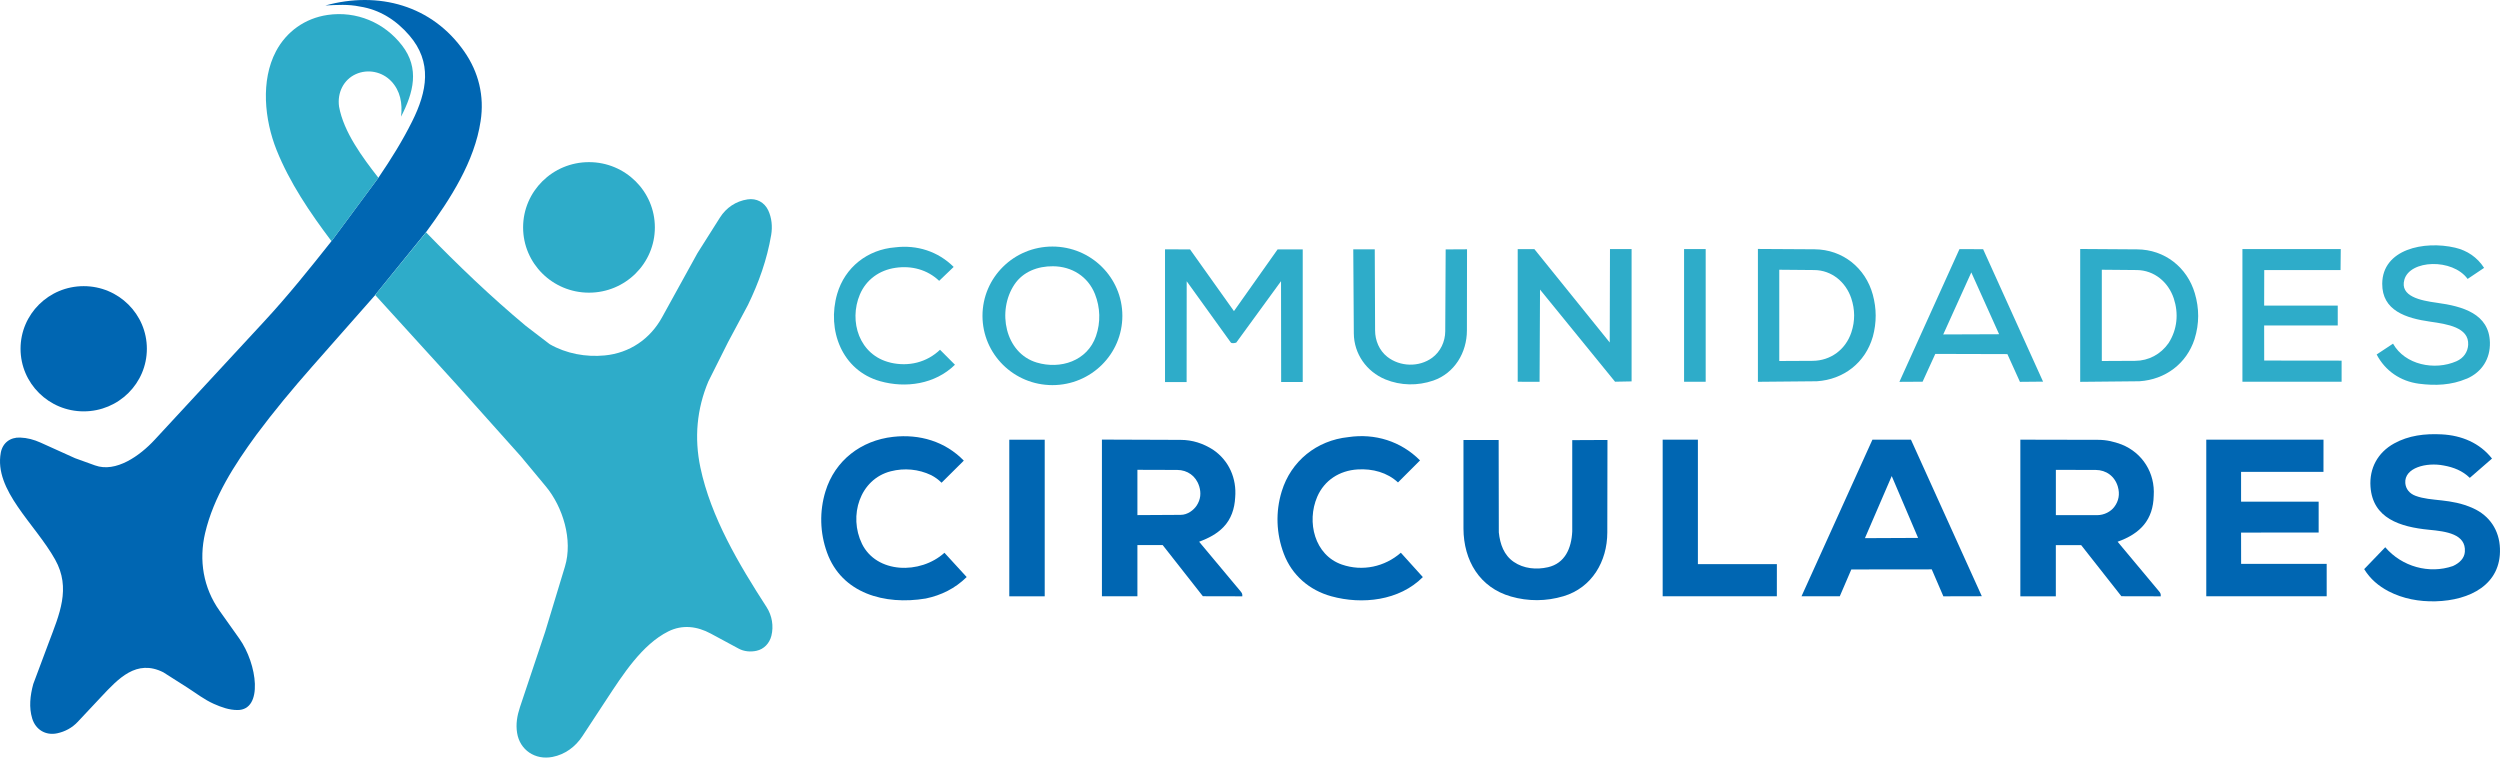
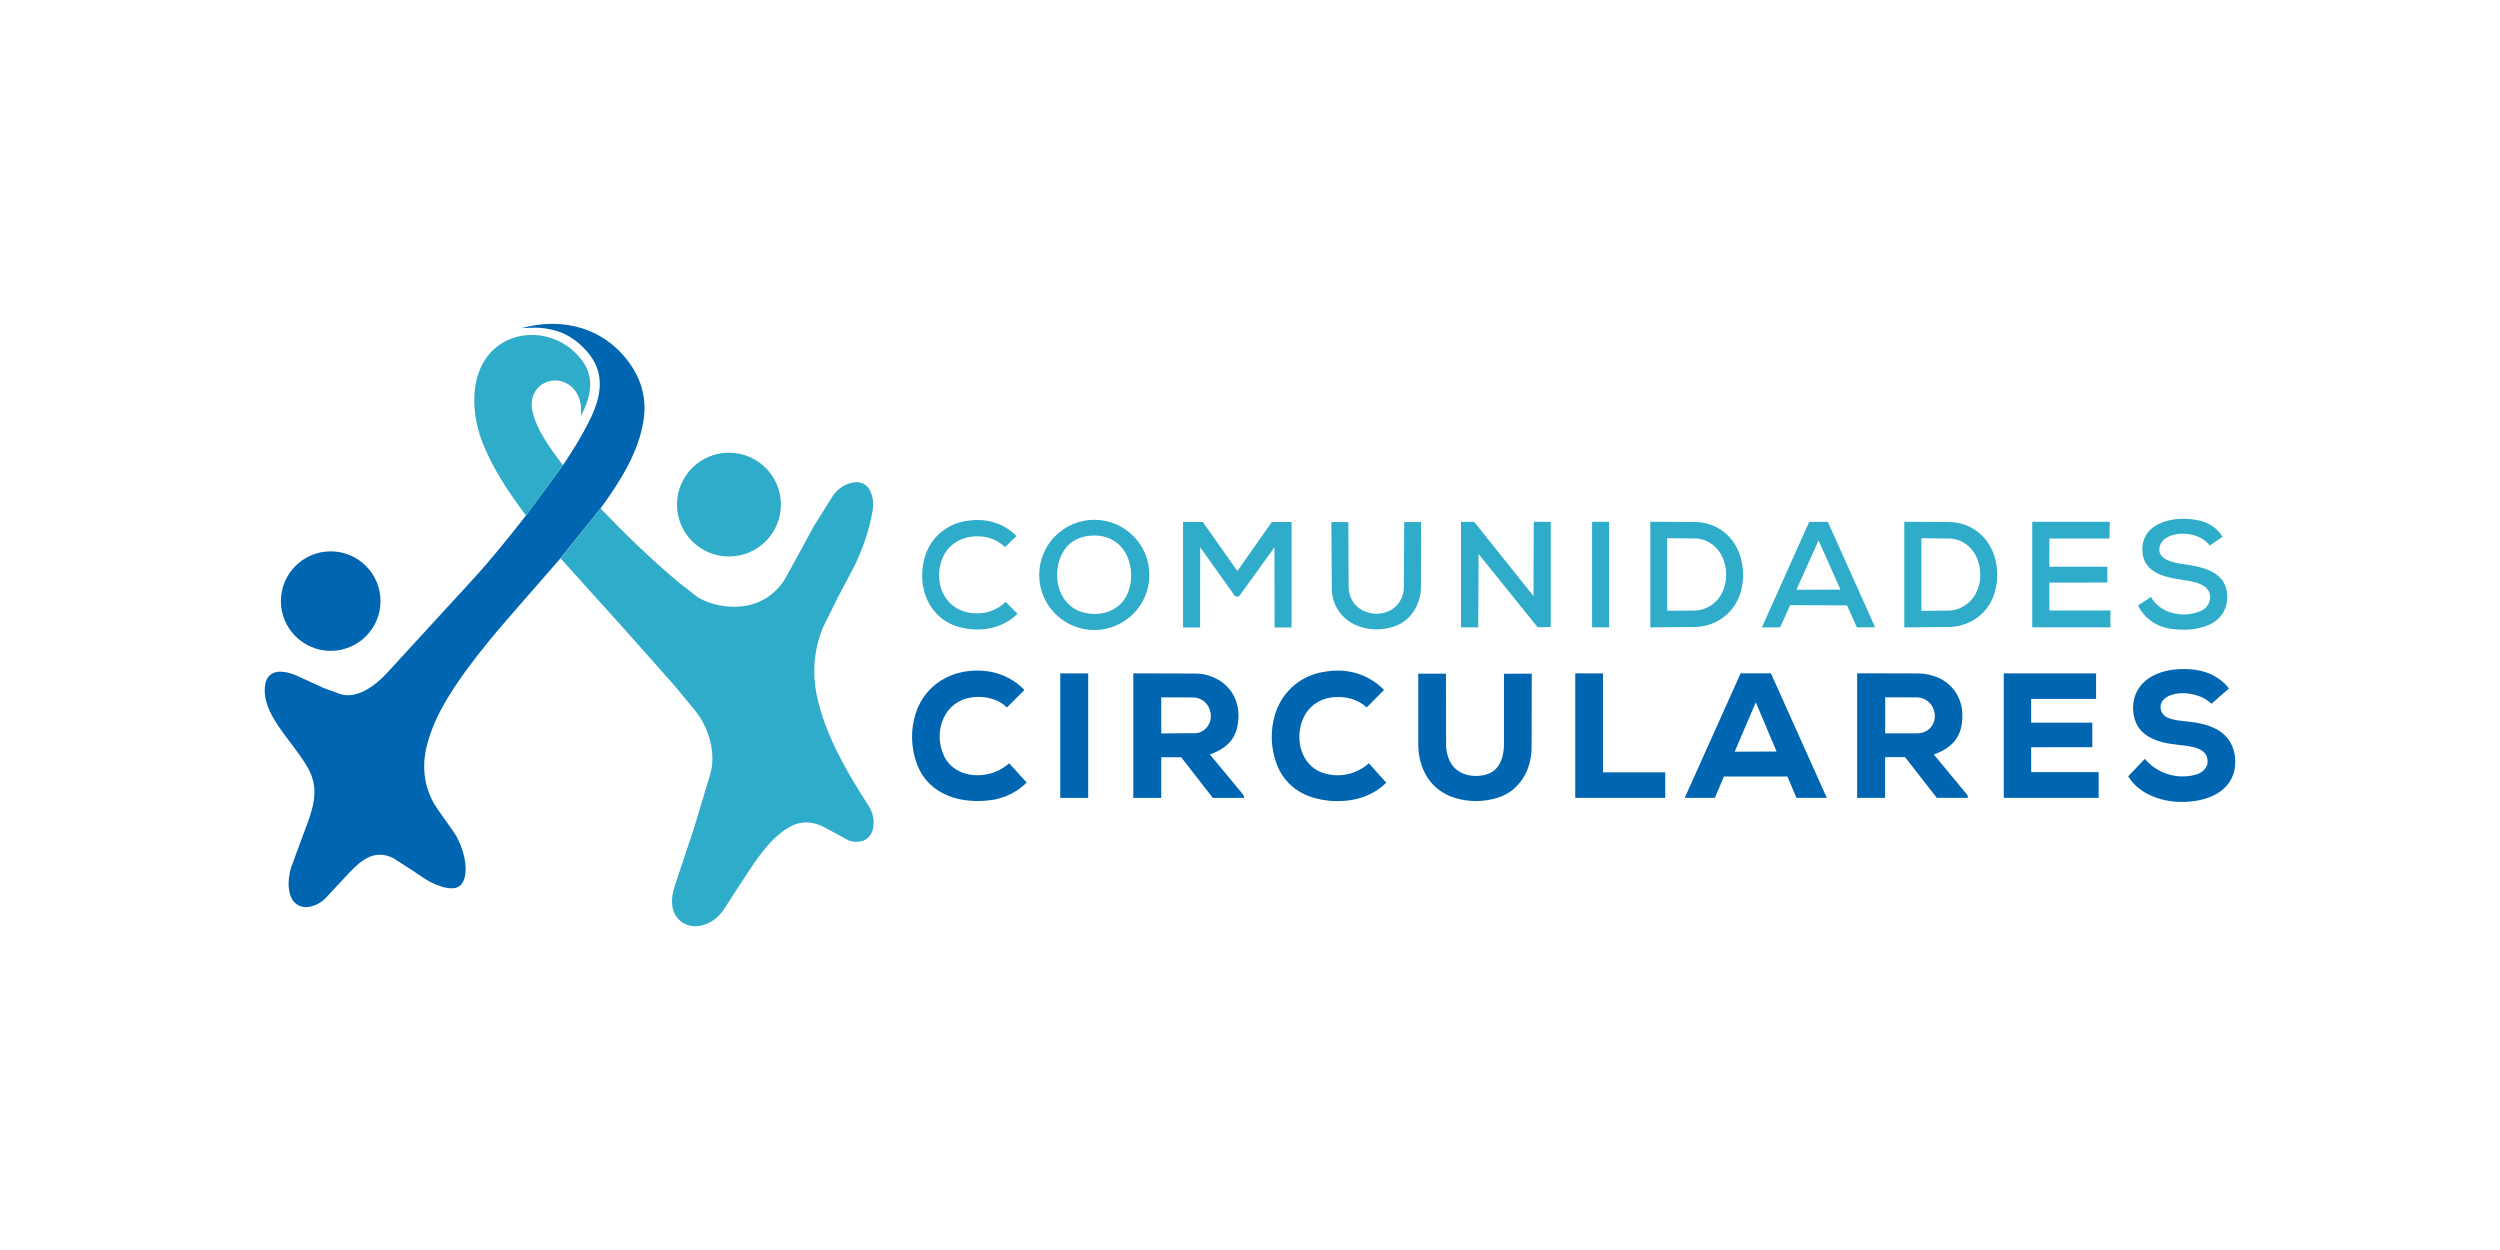
- <svg xmlns="http://www.w3.org/2000/svg" width="165" height="50" viewBox="0 0 165 50" fill="none">
-   <path d="M38.873 19.316C41.274 19.316 43.221 17.387 43.221 15.009C43.221 12.63 41.274 10.701 38.873 10.701C36.471 10.701 34.525 12.63 34.525 15.009C34.525 17.387 36.471 19.316 38.873 19.316Z" fill="#2EACC9" />
-   <path d="M24.767 19.469L20.62 24.174C19.313 25.659 18.088 27.128 16.908 28.712C15.467 30.69 14.099 32.792 13.538 35.181C13.115 36.978 13.419 38.801 14.489 40.308L15.788 42.138C16.991 43.829 17.38 46.867 15.675 46.862C15.125 46.862 14.616 46.678 14.11 46.454C13.472 46.169 12.941 45.749 12.355 45.374L10.779 44.371C9.004 43.481 7.81 44.788 6.682 45.988L5.121 47.651C4.758 48.037 4.289 48.289 3.769 48.399C3.014 48.558 2.353 48.161 2.127 47.424C1.9 46.687 1.989 45.903 2.196 45.144L3.216 42.417C3.913 40.557 4.703 38.828 3.639 36.932C2.323 34.575 -0.405 32.367 0.051 29.882C0.17 29.235 0.67 28.854 1.325 28.879C1.798 28.895 2.243 29.016 2.68 29.213L4.955 30.241L6.273 30.717C7.65 31.216 9.239 30.076 10.21 29.024L17.433 21.218C19.009 19.516 20.435 17.738 21.878 15.916L24.974 11.732C25.82 10.488 26.555 9.309 27.196 8.024C28.197 6.027 28.543 4.1 27.011 2.33C26.154 1.338 25.068 0.634 23.744 0.431C22.986 0.273 22.254 0.322 21.471 0.363C24.988 -0.607 28.523 0.355 30.641 3.399C31.592 4.763 31.979 6.342 31.719 8.002C31.321 10.649 29.74 13.118 28.117 15.326L24.764 19.461L24.767 19.469Z" fill="#0066B2" />
-   <path d="M28.12 15.335C30.229 17.508 32.388 19.576 34.707 21.511L36.285 22.719C37.375 23.341 38.663 23.579 39.912 23.459C41.562 23.3 42.911 22.368 43.694 20.946L46.035 16.702L47.517 14.359C47.926 13.713 48.562 13.277 49.341 13.159C49.927 13.071 50.453 13.345 50.707 13.891C50.931 14.376 50.992 14.943 50.898 15.505C50.624 17.129 50.082 18.647 49.363 20.13L48.053 22.579L46.754 25.169C45.985 26.996 45.817 28.914 46.226 30.857C46.917 34.137 48.777 37.258 50.591 40.064C50.961 40.636 51.069 41.33 50.911 41.963C50.787 42.459 50.422 42.845 49.93 42.952C49.532 43.039 49.106 43.001 48.752 42.809L46.911 41.817C46.013 41.332 45.04 41.209 44.111 41.672C42.373 42.538 41.101 44.535 40.028 46.166L38.436 48.591C37.974 49.295 37.283 49.799 36.46 49.958C35.321 50.18 34.309 49.501 34.129 48.374C34.035 47.794 34.129 47.243 34.317 46.673L35.981 41.697L37.286 37.395C37.82 35.636 37.154 33.463 36.023 32.101L34.373 30.115L30.138 25.38L24.758 19.467" fill="#2EACC9" />
-   <path d="M21.878 15.918C20.443 14.014 19.119 12.057 18.254 9.901C17.452 7.893 17.198 5.314 18.212 3.391C18.901 2.084 20.131 1.207 21.61 0.988C23.525 0.705 25.372 1.489 26.538 3.002C27.705 4.514 27.293 6.112 26.469 7.698C26.574 6.819 26.42 5.991 25.823 5.361C25.225 4.731 24.28 4.533 23.481 4.895C22.682 5.257 22.248 6.114 22.378 7.038C22.682 8.717 23.921 10.381 24.974 11.734" fill="#2EACC9" />
-   <path d="M5.524 27.15C7.826 27.15 9.693 25.3 9.693 23.018C9.693 20.736 7.826 18.886 5.524 18.886C3.222 18.886 1.356 20.736 1.356 23.018C1.356 25.3 3.222 27.15 5.524 27.15Z" fill="#0066B2" />
-   <path d="M142.485 39.012C142.584 39.129 142.62 39.192 142.609 39.357L140.011 39.351L137.357 35.978H135.685V39.357H133.343V29.018L138.485 29.029C139.032 29.029 139.53 29.15 140.027 29.336C141.418 29.893 142.244 31.233 142.145 32.72C142.109 34.29 141.282 35.214 139.762 35.754L142.482 39.009L142.485 39.012ZM139.779 32.123C139.577 31.433 139.01 31.019 138.316 31.016L135.687 31.011V34H138.405C138.88 34 139.306 33.767 139.538 33.463C139.839 33.068 139.92 32.611 139.779 32.126V32.123Z" fill="#0066B2" />
-   <path d="M81.866 39.014C81.963 39.132 82.007 39.192 81.993 39.357L79.389 39.351L76.738 35.976H75.069V39.354H72.727V29.013L77.924 29.032C78.707 29.032 79.417 29.271 80.058 29.679C81.112 30.391 81.631 31.581 81.521 32.838C81.482 33.572 81.258 34.263 80.744 34.792C80.307 35.241 79.782 35.513 79.143 35.756L81.864 39.012L81.866 39.014ZM79.141 32.079C78.933 31.416 78.372 31.019 77.698 31.016L75.069 31.008V33.997L77.919 33.981C78.386 33.981 78.781 33.663 78.975 33.375C79.248 32.962 79.284 32.534 79.143 32.077L79.141 32.079Z" fill="#0066B2" />
-   <path d="M153.031 35.145L147.911 35.151L147.914 37.217H153.561V39.354H145.614V29.018H153.351L153.349 31.142H147.911V33.112H153.031V35.145Z" fill="#0066B2" />
-   <path d="M127.497 37.578L122.187 37.584L121.426 39.354H118.9L123.58 29.018H126.123L130.8 39.351L128.262 39.357L127.497 37.581V37.578ZM126.593 35.499L124.854 31.419L123.085 35.518L126.59 35.502L126.593 35.499Z" fill="#0066B2" />
-   <path d="M164.997 36.2C165.083 38.584 163.01 39.628 160.751 39.686C159.657 39.713 158.606 39.521 157.642 39.023C156.984 38.675 156.436 38.217 156.036 37.562L157.426 36.118C158.532 37.406 160.329 37.899 161.893 37.359C162.338 37.157 162.651 36.839 162.681 36.419C162.767 35.244 161.44 35.071 160.32 34.965C158.391 34.778 156.602 34.206 156.453 32.129C156.367 30.912 156.926 29.868 158.012 29.268C158.968 28.739 160.038 28.61 161.152 28.668C162.463 28.734 163.665 29.235 164.472 30.265L163.007 31.539C162.526 31.071 161.935 30.838 161.285 30.723C160.146 30.498 158.67 30.871 158.75 31.887C158.781 32.271 159.027 32.578 159.43 32.726C160.472 33.115 161.733 32.871 163.22 33.542C164.326 34.041 164.953 35.006 164.997 36.197V36.2Z" fill="#0066B2" />
-   <path d="M103.765 29.049L106.093 29.038L106.082 35.145C106.079 37.05 105.07 38.79 103.187 39.351C102.051 39.691 100.86 39.697 99.724 39.37C97.659 38.779 96.597 36.998 96.589 34.882V29.038H98.911L98.922 35.14C99.005 35.923 99.259 36.639 99.909 37.085C100.559 37.532 101.399 37.614 102.17 37.436C103.281 37.178 103.715 36.2 103.768 35.077V29.049H103.765Z" fill="#0066B2" />
-   <path d="M88.564 37.261C89.927 37.732 91.392 37.409 92.456 36.48L93.908 38.088C92.354 39.65 89.902 39.916 87.865 39.354C86.405 38.951 85.266 37.957 84.733 36.551C84.23 35.219 84.177 33.783 84.595 32.427C85.206 30.43 86.9 29.065 88.993 28.849C90.74 28.591 92.451 29.112 93.722 30.386L92.268 31.841C91.558 31.183 90.596 30.92 89.595 30.983C88.407 31.057 87.406 31.698 86.936 32.789C86.223 34.447 86.762 36.639 88.564 37.261Z" fill="#0066B2" />
-   <path d="M56.885 35.882C57.847 37.855 60.73 37.932 62.334 36.483L63.801 38.085C63.03 38.842 62.123 39.288 61.098 39.502C58.389 39.954 55.556 39.165 54.583 36.466C54.112 35.162 54.077 33.748 54.48 32.433C55.105 30.389 56.83 29.068 58.944 28.832C60.692 28.635 62.383 29.134 63.611 30.402L62.143 31.86C61.927 31.646 61.717 31.496 61.457 31.359C60.625 30.964 59.694 30.874 58.792 31.104C56.736 31.63 55.998 34.057 56.888 35.885L56.885 35.882Z" fill="#0066B2" />
-   <path d="M117.274 37.233L117.272 39.354H109.736V29.016L112.061 29.018V37.233H117.274Z" fill="#0066B2" />
-   <path d="M68.951 29.021H66.613V39.357H68.951V29.021Z" fill="#0066B2" />
-   <path d="M84.556 25.213L84.548 18.557L81.593 22.612C81.501 22.645 81.291 22.683 81.23 22.601L78.322 18.562L78.317 25.215H76.891V16.455L78.543 16.461L81.441 20.533L84.321 16.461H85.98V25.213H84.553H84.556Z" fill="#2EACC9" />
-   <path d="M107.685 25.172L106.593 25.193L101.642 19.113L101.612 25.199L100.169 25.196V16.442H101.269L106.242 22.604L106.259 16.439H107.685V25.172Z" fill="#2EACC9" />
-   <path d="M123.602 22.234C123.113 23.933 121.683 25.048 119.914 25.163L116.022 25.199V16.431L119.762 16.453C121.617 16.464 123.126 17.686 123.605 19.448C123.853 20.363 123.864 21.275 123.605 22.229L123.602 22.234ZM122.189 21.938C122.444 21.171 122.427 20.426 122.184 19.689C121.827 18.617 120.893 17.831 119.74 17.823L117.432 17.803V23.826L119.632 23.815C120.818 23.81 121.813 23.073 122.189 21.938Z" fill="#2EACC9" />
-   <path d="M144.84 22.382C144.312 24.004 142.913 25.051 141.202 25.163L137.293 25.202V16.433L141.05 16.458C142.869 16.469 144.354 17.645 144.859 19.36C145.152 20.355 145.161 21.355 144.84 22.382ZM143.126 22.645C143.707 21.733 143.795 20.689 143.469 19.694C143.11 18.62 142.184 17.834 141.028 17.823L138.72 17.803V23.826L140.923 23.815C141.813 23.81 142.609 23.382 143.126 22.645Z" fill="#2EACC9" />
-   <path d="M154.291 21.481L149.434 21.483L149.437 23.796L154.546 23.802V25.196H148V16.439H154.49L154.476 17.825L149.44 17.823L149.434 20.168H154.291V21.481Z" fill="#2EACC9" />
-   <path d="M74.076 20.845C74.076 23.371 72.009 25.418 69.46 25.418C66.911 25.418 64.844 23.371 64.844 20.845C64.844 18.319 66.911 16.272 69.46 16.272C72.009 16.272 74.076 18.319 74.076 20.845ZM72.335 22.182C72.65 21.272 72.62 20.297 72.266 19.404C71.807 18.253 70.748 17.581 69.496 17.573C68.498 17.565 67.522 17.927 66.956 18.771C65.784 20.519 66.328 23.3 68.423 23.927C69.988 24.396 71.765 23.829 72.335 22.182Z" fill="#2EACC9" />
-   <path d="M132.489 23.371L127.729 23.358L126.891 25.193L125.36 25.202L129.324 16.442L130.886 16.447L134.842 25.188L133.316 25.202L132.489 23.374V23.371ZM131.942 22.061L130.106 17.979L128.254 22.073L131.942 22.059V22.061Z" fill="#2EACC9" />
-   <path d="M162.797 24.993C161.791 25.426 160.716 25.465 159.648 25.325C158.427 25.163 157.423 24.476 156.859 23.396L157.94 22.681C158.728 24.084 160.688 24.473 162.125 23.843C162.606 23.632 162.872 23.223 162.899 22.763C162.968 21.607 161.517 21.39 160.4 21.231C158.786 21.001 157.216 20.497 157.227 18.724C157.244 16.45 159.977 15.869 162.037 16.346C162.836 16.532 163.502 16.984 163.95 17.68L162.863 18.409C161.86 17.036 159.051 17.143 158.687 18.461C158.382 19.557 159.74 19.834 160.829 19.982C162.551 20.215 164.287 20.716 164.334 22.604C164.362 23.662 163.823 24.555 162.797 24.999V24.993Z" fill="#2EACC9" />
-   <path d="M95.417 16.461L96.824 16.453L96.816 21.807C96.816 23.27 96 24.634 94.593 25.119C93.568 25.47 92.445 25.456 91.433 25.04C90.195 24.528 89.363 23.358 89.352 22.004L89.316 16.458H90.734L90.756 21.807C90.756 22.475 91.033 23.133 91.558 23.547C92.398 24.21 93.659 24.248 94.524 23.612C95.066 23.215 95.381 22.552 95.386 21.872L95.414 16.461H95.417Z" fill="#2EACC9" />
-   <path d="M58.773 23.936C59.976 24.215 61.173 23.916 62.041 23.084L63.027 24.073C61.712 25.363 59.774 25.635 58.085 25.158C55.566 24.445 54.56 21.788 55.254 19.395C55.763 17.645 57.255 16.466 59.088 16.324C60.52 16.151 61.905 16.587 62.942 17.617L61.985 18.535C61.2 17.793 60.169 17.521 59.105 17.675C58.046 17.828 57.17 18.45 56.752 19.436C56.006 21.201 56.703 23.451 58.773 23.933V23.936Z" fill="#2EACC9" />
-   <path d="M112.575 16.439H111.149V25.196H112.575V16.439Z" fill="#2EACC9" />
+ <svg xmlns="http://www.w3.org/2000/svg" id="Capa_1" data-name="Capa 1" viewBox="0 0 500 250">
+   <defs>
+     <style>
+       .cls-1 {
+         fill: none;
+       }
+ 
+       .cls-2 {
+         fill: #0066b2;
+       }
+ 
+       .cls-3 {
+         fill: #2eacc9;
+       }
+ 
+       .cls-4 {
+         clip-path: url(#clippath-1);
+       }
+ 
+       .cls-5 {
+         clip-path: url(#clippath);
+       }
+     </style>
+     <clipPath id="clippath">
+       <rect class="cls-1" x="52.95" y="64.76" width="394.1" height="120.48" />
+     </clipPath>
+     <clipPath id="clippath-1">
+       <rect class="cls-1" x="52.95" y="64.76" width="394.1" height="120.48" />
+     </clipPath>
+   </defs>
+   <g class="cls-5">
+     <g class="cls-4">
+       <path class="cls-3" d="M156.18,100.92c0,5.73-4.65,10.38-10.39,10.38s-10.39-4.65-10.39-10.38,4.65-10.38,10.39-10.38,10.39,4.65,10.39,10.38" />
+       <path class="cls-2" d="M112.1,111.66l-9.9,11.34c-3.12,3.58-6.05,7.12-8.87,10.93-3.44,4.76-6.7,9.83-8.05,15.59-1.01,4.33-.29,8.72,2.27,12.35l3.11,4.41c2.87,4.08,3.8,11.4-.27,11.38-1.31,0-2.53-.44-3.74-.99-1.52-.68-2.79-1.7-4.19-2.6l-3.76-2.42c-4.24-2.15-7.09,1.01-9.78,3.89l-3.73,4.01c-.87.93-1.98,1.54-3.23,1.8-1.8.38-3.38-.58-3.92-2.35-.54-1.77-.33-3.66.17-5.49l2.43-6.57c1.66-4.49,3.55-8.65,1.01-13.22-3.15-5.67-9.67-10.99-8.58-16.97.28-1.56,1.48-2.47,3.04-2.42,1.13.04,2.19.33,3.23.81l5.43,2.47,3.15,1.15c3.28,1.2,7.08-1.55,9.4-4.08l17.26-18.81c3.76-4.1,7.17-8.39,10.62-12.77l7.4-10.08c2.02-2.99,3.78-5.84,5.31-8.93,2.39-4.82,3.22-9.45-.44-13.72-2.05-2.39-4.64-4.08-7.8-4.57-1.81-.38-3.56-.27-5.43-.16,8.4-2.34,16.84-.02,21.9,7.32,2.27,3.29,3.2,7.09,2.57,11.09-.95,6.38-4.73,12.33-8.61,17.65l-8.01,9.96Z" />
+       <path class="cls-3" d="M120.11,101.7c5.04,5.24,10.19,10.22,15.74,14.88l3.77,2.92c2.6,1.5,5.68,2.07,8.66,1.78,3.94-.38,7.17-2.63,9.04-6.05l5.59-10.23,3.54-5.64c.98-1.56,2.5-2.61,4.36-2.89,1.4-.21,2.66.45,3.26,1.76.54,1.17.68,2.54.45,3.89-.65,3.91-1.95,7.58-3.66,11.14l-3.13,5.91-3.1,6.24c-1.83,4.41-2.24,9.03-1.26,13.71,1.65,7.9,6.09,15.43,10.43,22.18.88,1.38,1.14,3.05.77,4.57-.29,1.19-1.17,2.13-2.34,2.39-.95.21-1.96.12-2.81-.34l-4.4-2.39c-2.15-1.17-4.47-1.47-6.69-.35-4.16,2.09-7.19,6.9-9.75,10.83l-3.8,5.85c-1.1,1.7-2.75,2.91-4.72,3.29-2.72.53-5.14-1.1-5.57-3.82-.22-1.4,0-2.73.45-4.1l3.98-11.99,3.12-10.36c1.27-4.24-.32-9.48-3.01-12.75l-3.94-4.79-10.12-11.41-12.85-14.25" />
+       <path class="cls-3" d="M105.2,103.11c-3.43-4.59-6.59-9.3-8.66-14.5-1.92-4.84-2.52-11.05-.1-15.69,1.64-3.15,4.59-5.26,8.12-5.79,4.57-.68,8.99,1.21,11.77,4.85,2.75,3.59,1.8,7.5-.17,11.31.25-2.12-.12-4.11-1.54-5.63-1.48-1.57-3.69-2-5.59-1.12-1.93.88-2.95,2.94-2.64,5.17.72,4.05,3.68,8.05,6.2,11.32" />
+       <path class="cls-2" d="M76.1,120.22c0,5.5-4.46,9.95-9.96,9.95s-9.96-4.46-9.96-9.95,4.46-9.95,9.96-9.95,9.96,4.46,9.96,9.95" />
+       <path class="cls-2" d="M393.27,158.75c.24.28.33.43.29.83l-6.21-.02-6.34-8.13h-3.99s0,8.14,0,8.14h-5.59s0-24.91,0-24.91l12.28.03c1.31,0,2.49.29,3.69.74,3.32,1.34,5.29,4.57,5.06,8.16-.08,3.78-2.06,6.01-5.69,7.31l6.5,7.85ZM386.81,142.15c-.48-1.67-1.84-2.66-3.49-2.67l-6.28-.02v7.2s6.49,0,6.49,0c1.14,0,2.15-.56,2.71-1.3.72-.95.91-2.05.57-3.22" />
+       <path class="cls-2" d="M248.49,158.76c.23.28.33.43.3.83h-6.22s-6.33-8.14-6.33-8.14h-3.99s0,8.14,0,8.14h-5.59s0-24.92,0-24.92l12.41.04c1.87,0,3.56.57,5.1,1.56,2.51,1.71,3.76,4.58,3.49,7.61-.09,1.77-.63,3.43-1.85,4.71-1.04,1.08-2.3,1.73-3.82,2.32l6.5,7.84ZM241.98,142.05c-.49-1.6-1.83-2.55-3.45-2.56l-6.28-.02v7.21s6.81-.04,6.81-.04c1.12,0,2.06-.76,2.52-1.46.65-1,.74-2.03.4-3.13" />
+       <polygon class="cls-2" points="418.46 149.44 406.23 149.45 406.24 154.43 419.73 154.43 419.73 159.58 400.75 159.58 400.75 134.68 419.22 134.68 419.22 139.79 406.23 139.79 406.23 144.54 418.46 144.54 418.46 149.44" />
+       <path class="cls-2" d="M357.47,155.3h-12.68s-1.82,4.28-1.82,4.28h-6.03s11.18-24.91,11.18-24.91h6.07s11.17,24.9,11.17,24.9h-6.06s-1.83-4.27-1.83-4.27ZM355.31,150.29l-4.15-9.83-4.22,9.88,8.38-.04Z" />
+       <path class="cls-2" d="M447.05,151.98c.21,5.74-4.75,8.26-10.14,8.4-2.62.07-5.12-.4-7.43-1.6-1.57-.84-2.88-1.94-3.84-3.52l3.32-3.48c2.64,3.1,6.93,4.29,10.67,2.99,1.06-.49,1.81-1.26,1.88-2.26.2-2.83-2.96-3.25-5.64-3.51-4.61-.45-8.88-1.83-9.23-6.83-.21-2.93,1.13-5.45,3.72-6.89,2.29-1.27,4.84-1.58,7.5-1.44,3.13.16,6,1.37,7.93,3.85l-3.5,3.07c-1.15-1.13-2.56-1.69-4.12-1.97-2.72-.54-6.24.36-6.05,2.81.07.93.66,1.66,1.62,2.02,2.49.94,5.5.35,9.05,1.97,2.64,1.2,4.14,3.52,4.25,6.39" />
+       <path class="cls-2" d="M300.79,134.75l5.56-.02-.03,14.72c0,4.59-2.42,8.78-6.91,10.14-2.71.82-5.56.83-8.27.04-4.93-1.43-7.47-5.72-7.49-10.81v-14.08s5.54,0,5.54,0l.03,14.7c.2,1.89.8,3.61,2.35,4.69,1.56,1.09,3.56,1.27,5.4.85,2.66-.62,3.69-2.98,3.82-5.69v-14.53Z" />
+       <path class="cls-2" d="M264.48,154.54c3.25,1.13,6.76.36,9.3-1.88l3.47,3.87c-3.71,3.76-9.57,4.41-14.43,3.05-3.48-.97-6.21-3.36-7.48-6.75-1.2-3.21-1.32-6.67-.33-9.94,1.46-4.82,5.5-8.1,10.5-8.62,4.18-.62,8.26.64,11.3,3.71l-3.47,3.51c-1.7-1.58-3.99-2.22-6.39-2.07-2.84.18-5.23,1.73-6.35,4.35-1.7,4-.41,9.28,3.89,10.78" />
+       <path class="cls-2" d="M188.81,151.21c2.3,4.75,9.19,4.94,13.02,1.44l3.51,3.86c-1.85,1.82-4.01,2.9-6.46,3.41-6.47,1.09-13.24-.81-15.56-7.31-1.12-3.14-1.21-6.55-.25-9.72,1.49-4.93,5.61-8.11,10.66-8.68,4.18-.47,8.21.73,11.15,3.78l-3.51,3.51c-.51-.51-1.02-.88-1.64-1.21-1.99-.95-4.21-1.17-6.36-.61-4.91,1.27-6.68,7.12-4.55,11.52" />
+       <polygon class="cls-2" points="333.05 154.47 333.05 159.58 315.05 159.58 315.05 134.67 320.6 134.68 320.6 154.47 333.05 154.47" />
+       <rect class="cls-2" x="212.05" y="134.68" width="5.59" height="24.9" />
+       <path class="cls-3" d="M254.91,125.5l-.02-16.04-7.05,9.77c-.22.08-.72.17-.86-.03l-6.94-9.74-.02,16.03h-3.41s0-21.11,0-21.11l3.95.02,6.92,9.81,6.88-9.81h3.96s0,21.09,0,21.09h-3.4Z" />
+       <polygon class="cls-3" points="310.15 125.4 307.54 125.46 295.72 110.81 295.64 125.47 292.2 125.46 292.2 104.37 294.83 104.37 306.7 119.22 306.75 104.36 310.15 104.37 310.15 125.4" />
+       <path class="cls-3" d="M348.17,118.33c-1.17,4.09-4.58,6.78-8.81,7.06l-9.3.09v-21.13l8.94.05c4.43.03,8.04,2.97,9.17,7.22.59,2.21.62,4.41,0,6.7M344.8,117.61c.61-1.85.57-3.65-.01-5.42-.85-2.58-3.09-4.48-5.84-4.5l-5.51-.05v14.51s5.26-.03,5.26-.03c2.84-.01,5.21-1.79,6.11-4.52" />
+       <path class="cls-3" d="M398.89,118.69c-1.26,3.91-4.6,6.43-8.69,6.7l-9.34.09v-21.13s8.97.06,8.97.06c4.34.03,7.89,2.86,9.1,6.99.7,2.39.72,4.81-.05,7.28M394.8,119.32c1.39-2.2,1.6-4.72.82-7.11-.86-2.59-3.07-4.48-5.83-4.51l-5.51-.05v14.51s5.26-.03,5.26-.03c2.13-.01,4.03-1.04,5.26-2.82" />
+       <polygon class="cls-3" points="421.47 116.51 409.87 116.52 409.88 122.09 422.08 122.1 422.08 125.47 406.45 125.47 406.45 104.36 421.94 104.36 421.91 107.7 409.88 107.7 409.87 113.35 421.47 113.35 421.47 116.51" />
+       <path class="cls-3" d="M229.88,114.98c0,6.09-4.94,11.02-11.02,11.02s-11.02-4.93-11.02-11.02,4.94-11.02,11.02-11.02,11.02,4.93,11.02,11.02M225.72,118.2c.75-2.2.68-4.54-.17-6.69-1.1-2.77-3.63-4.39-6.62-4.41-2.38-.02-4.71.85-6.07,2.88-2.8,4.21-1.5,10.91,3.51,12.43,3.74,1.13,7.99-.24,9.34-4.21" />
+       <path class="cls-3" d="M369.4,121.07l-11.37-.03-2,4.43-3.66.02,9.47-21.11h3.73s9.45,21.07,9.45,21.07l-3.64.03-1.98-4.41ZM368.09,117.91l-4.38-9.83-4.43,9.87,8.81-.03Z" />
+       <path class="cls-3" d="M441.78,124.97c-2.4,1.05-4.97,1.14-7.52.8-2.92-.39-5.31-2.04-6.66-4.65l2.58-1.73c1.89,3.38,6.56,4.32,9.99,2.8,1.15-.51,1.78-1.49,1.85-2.6.17-2.79-3.3-3.31-5.97-3.69-3.86-.55-7.61-1.77-7.58-6.04.04-5.48,6.57-6.88,11.49-5.73,1.91.45,3.5,1.54,4.57,3.22l-2.59,1.76c-2.39-3.31-9.1-3.05-9.98.12-.73,2.64,2.52,3.31,5.12,3.66,4.11.56,8.26,1.77,8.37,6.32.06,2.55-1.22,4.7-3.67,5.77" />
+       <path class="cls-3" d="M280.85,104.42l3.36-.02-.02,12.9c0,3.53-1.95,6.82-5.31,7.98-2.45.85-5.13.81-7.55-.19-2.96-1.23-4.95-4.05-4.97-7.32l-.08-13.36h3.39s.05,12.89.05,12.89c0,1.61.66,3.2,1.91,4.19,2.01,1.6,5.02,1.69,7.08.16,1.29-.96,2.05-2.55,2.06-4.2l.07-13.04Z" />
+       <path class="cls-3" d="M193.33,122.43c2.87.68,5.73-.05,7.81-2.05l2.36,2.38c-3.15,3.11-7.77,3.76-11.8,2.61-6.02-1.72-8.42-8.12-6.76-13.88,1.21-4.22,4.78-7.06,9.16-7.4,3.42-.41,6.73.63,9.2,3.12l-2.29,2.21c-1.87-1.79-4.34-2.44-6.88-2.07-2.53.37-4.62,1.87-5.62,4.25-1.79,4.25-.12,9.67,4.83,10.84" />
+       <rect class="cls-3" x="318.42" y="104.36" width="3.41" height="21.11" />
+     </g>
+   </g>
</svg>
